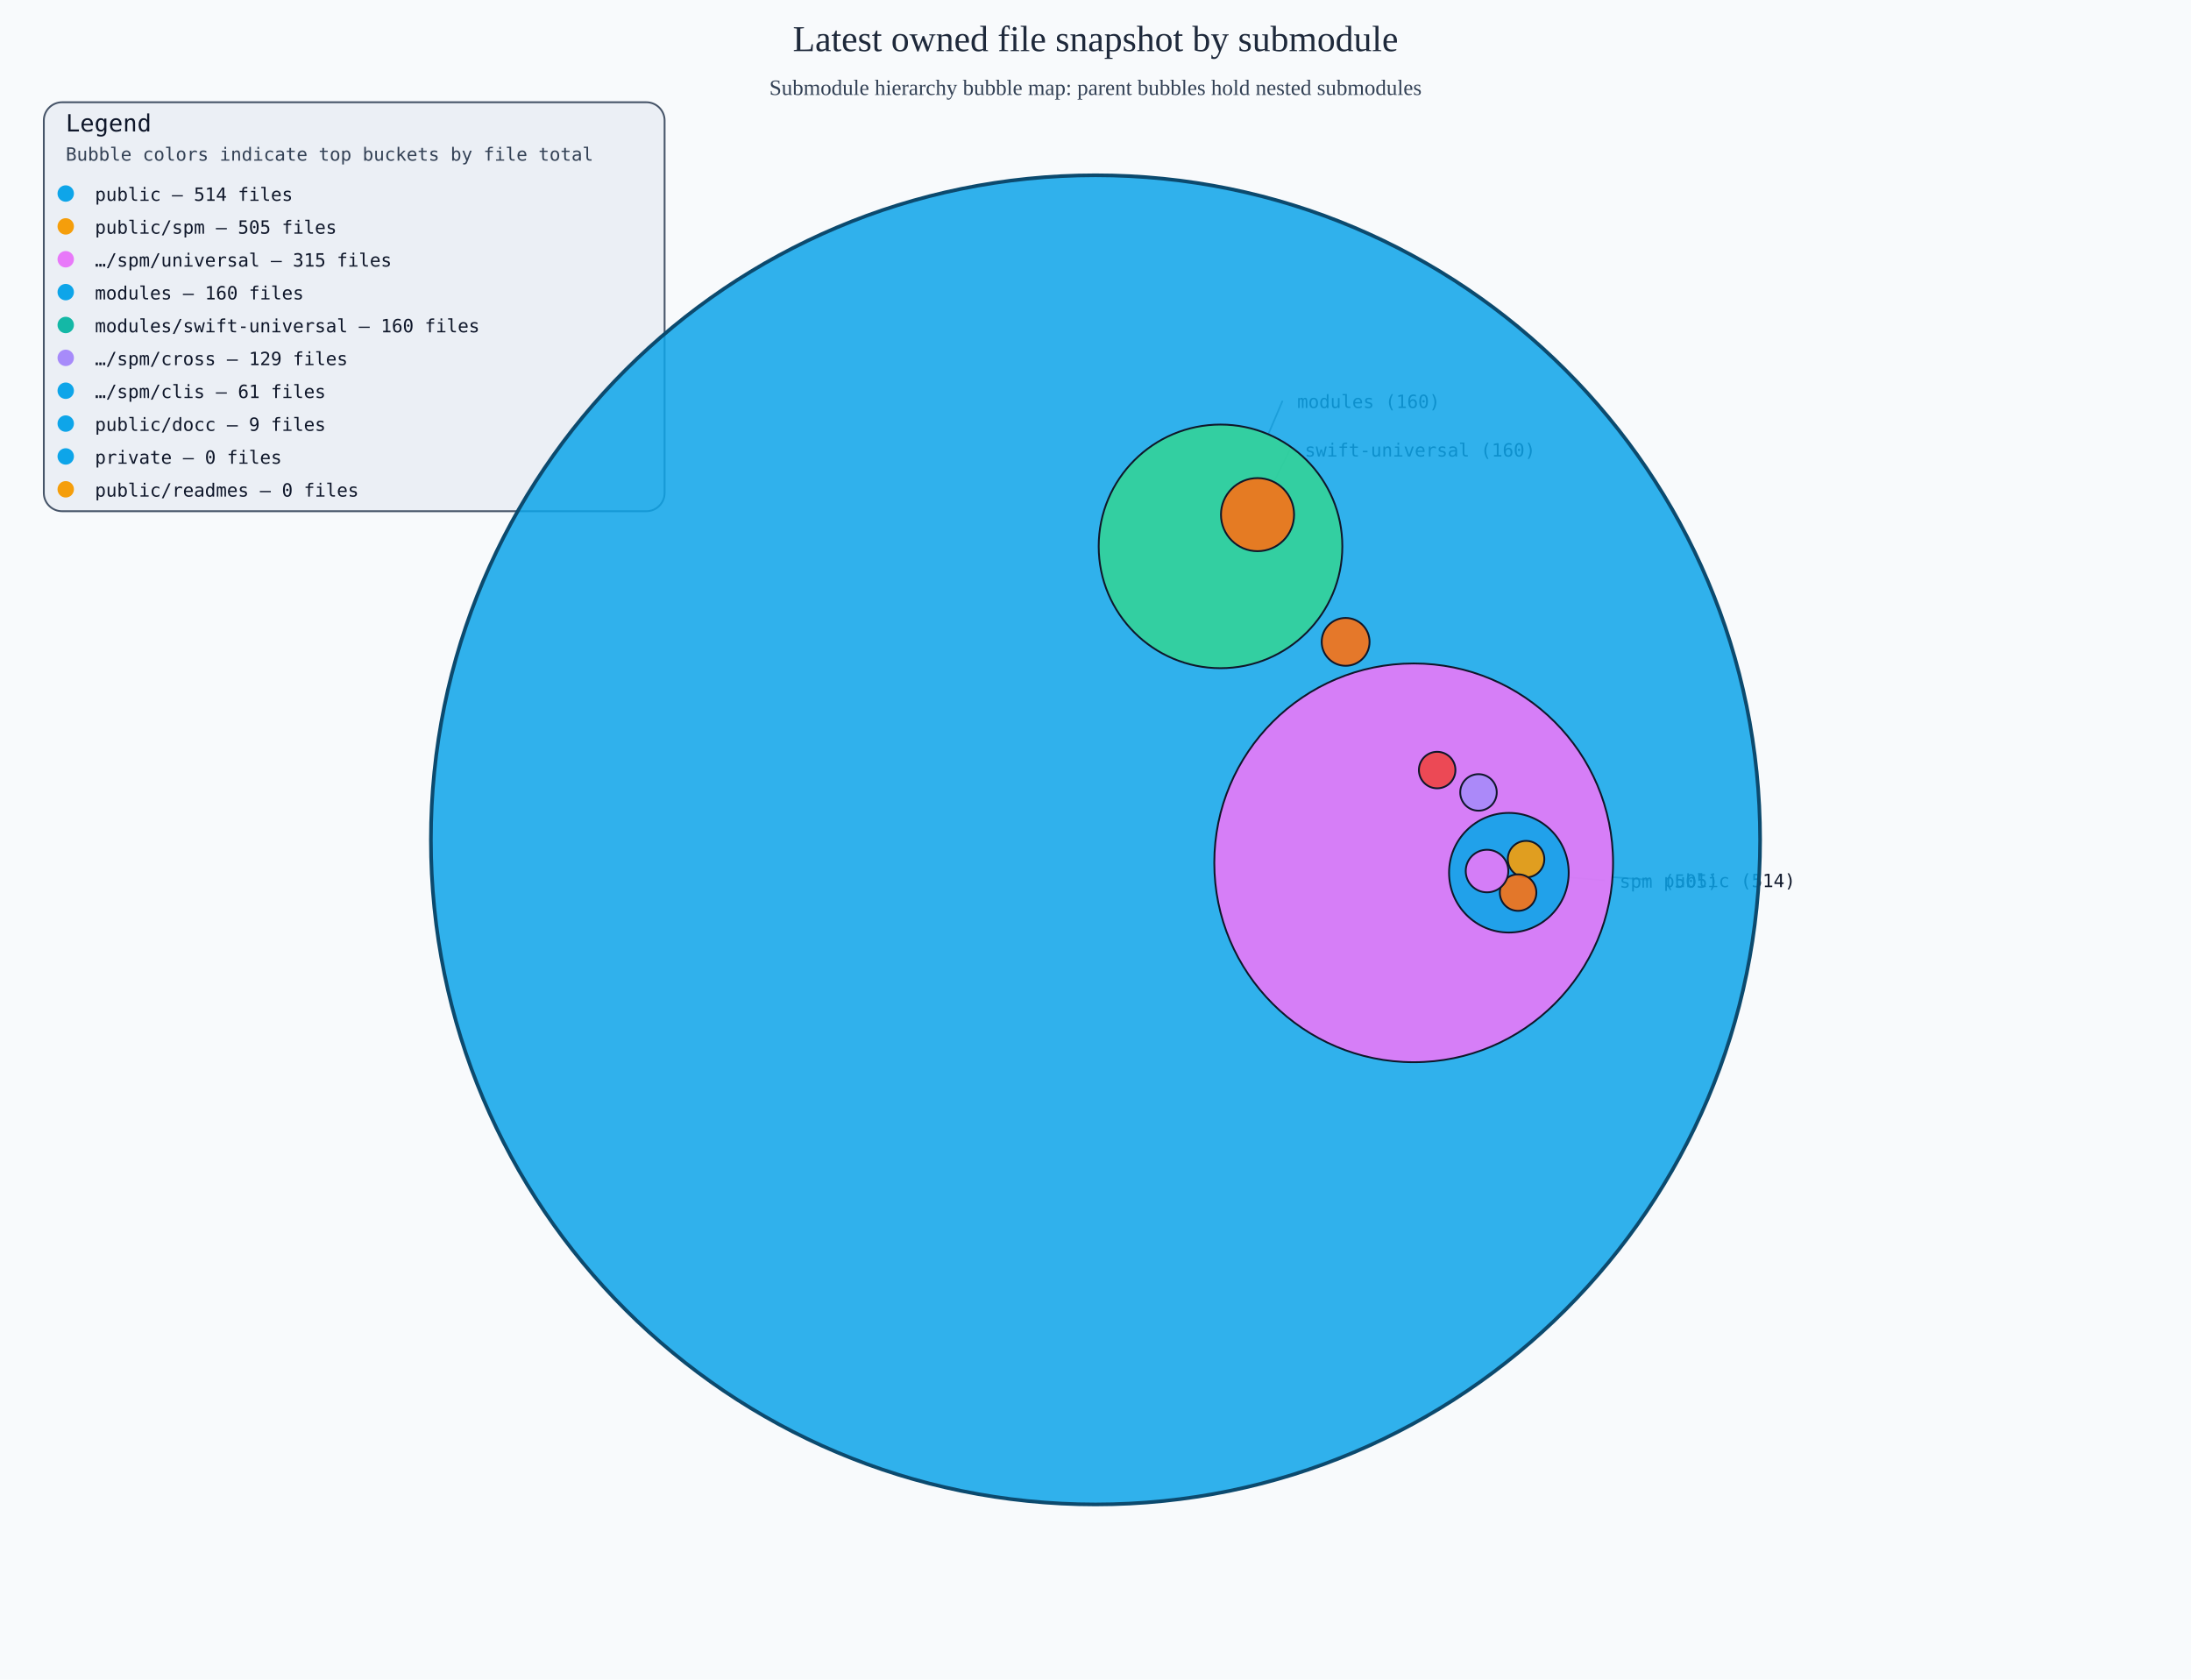
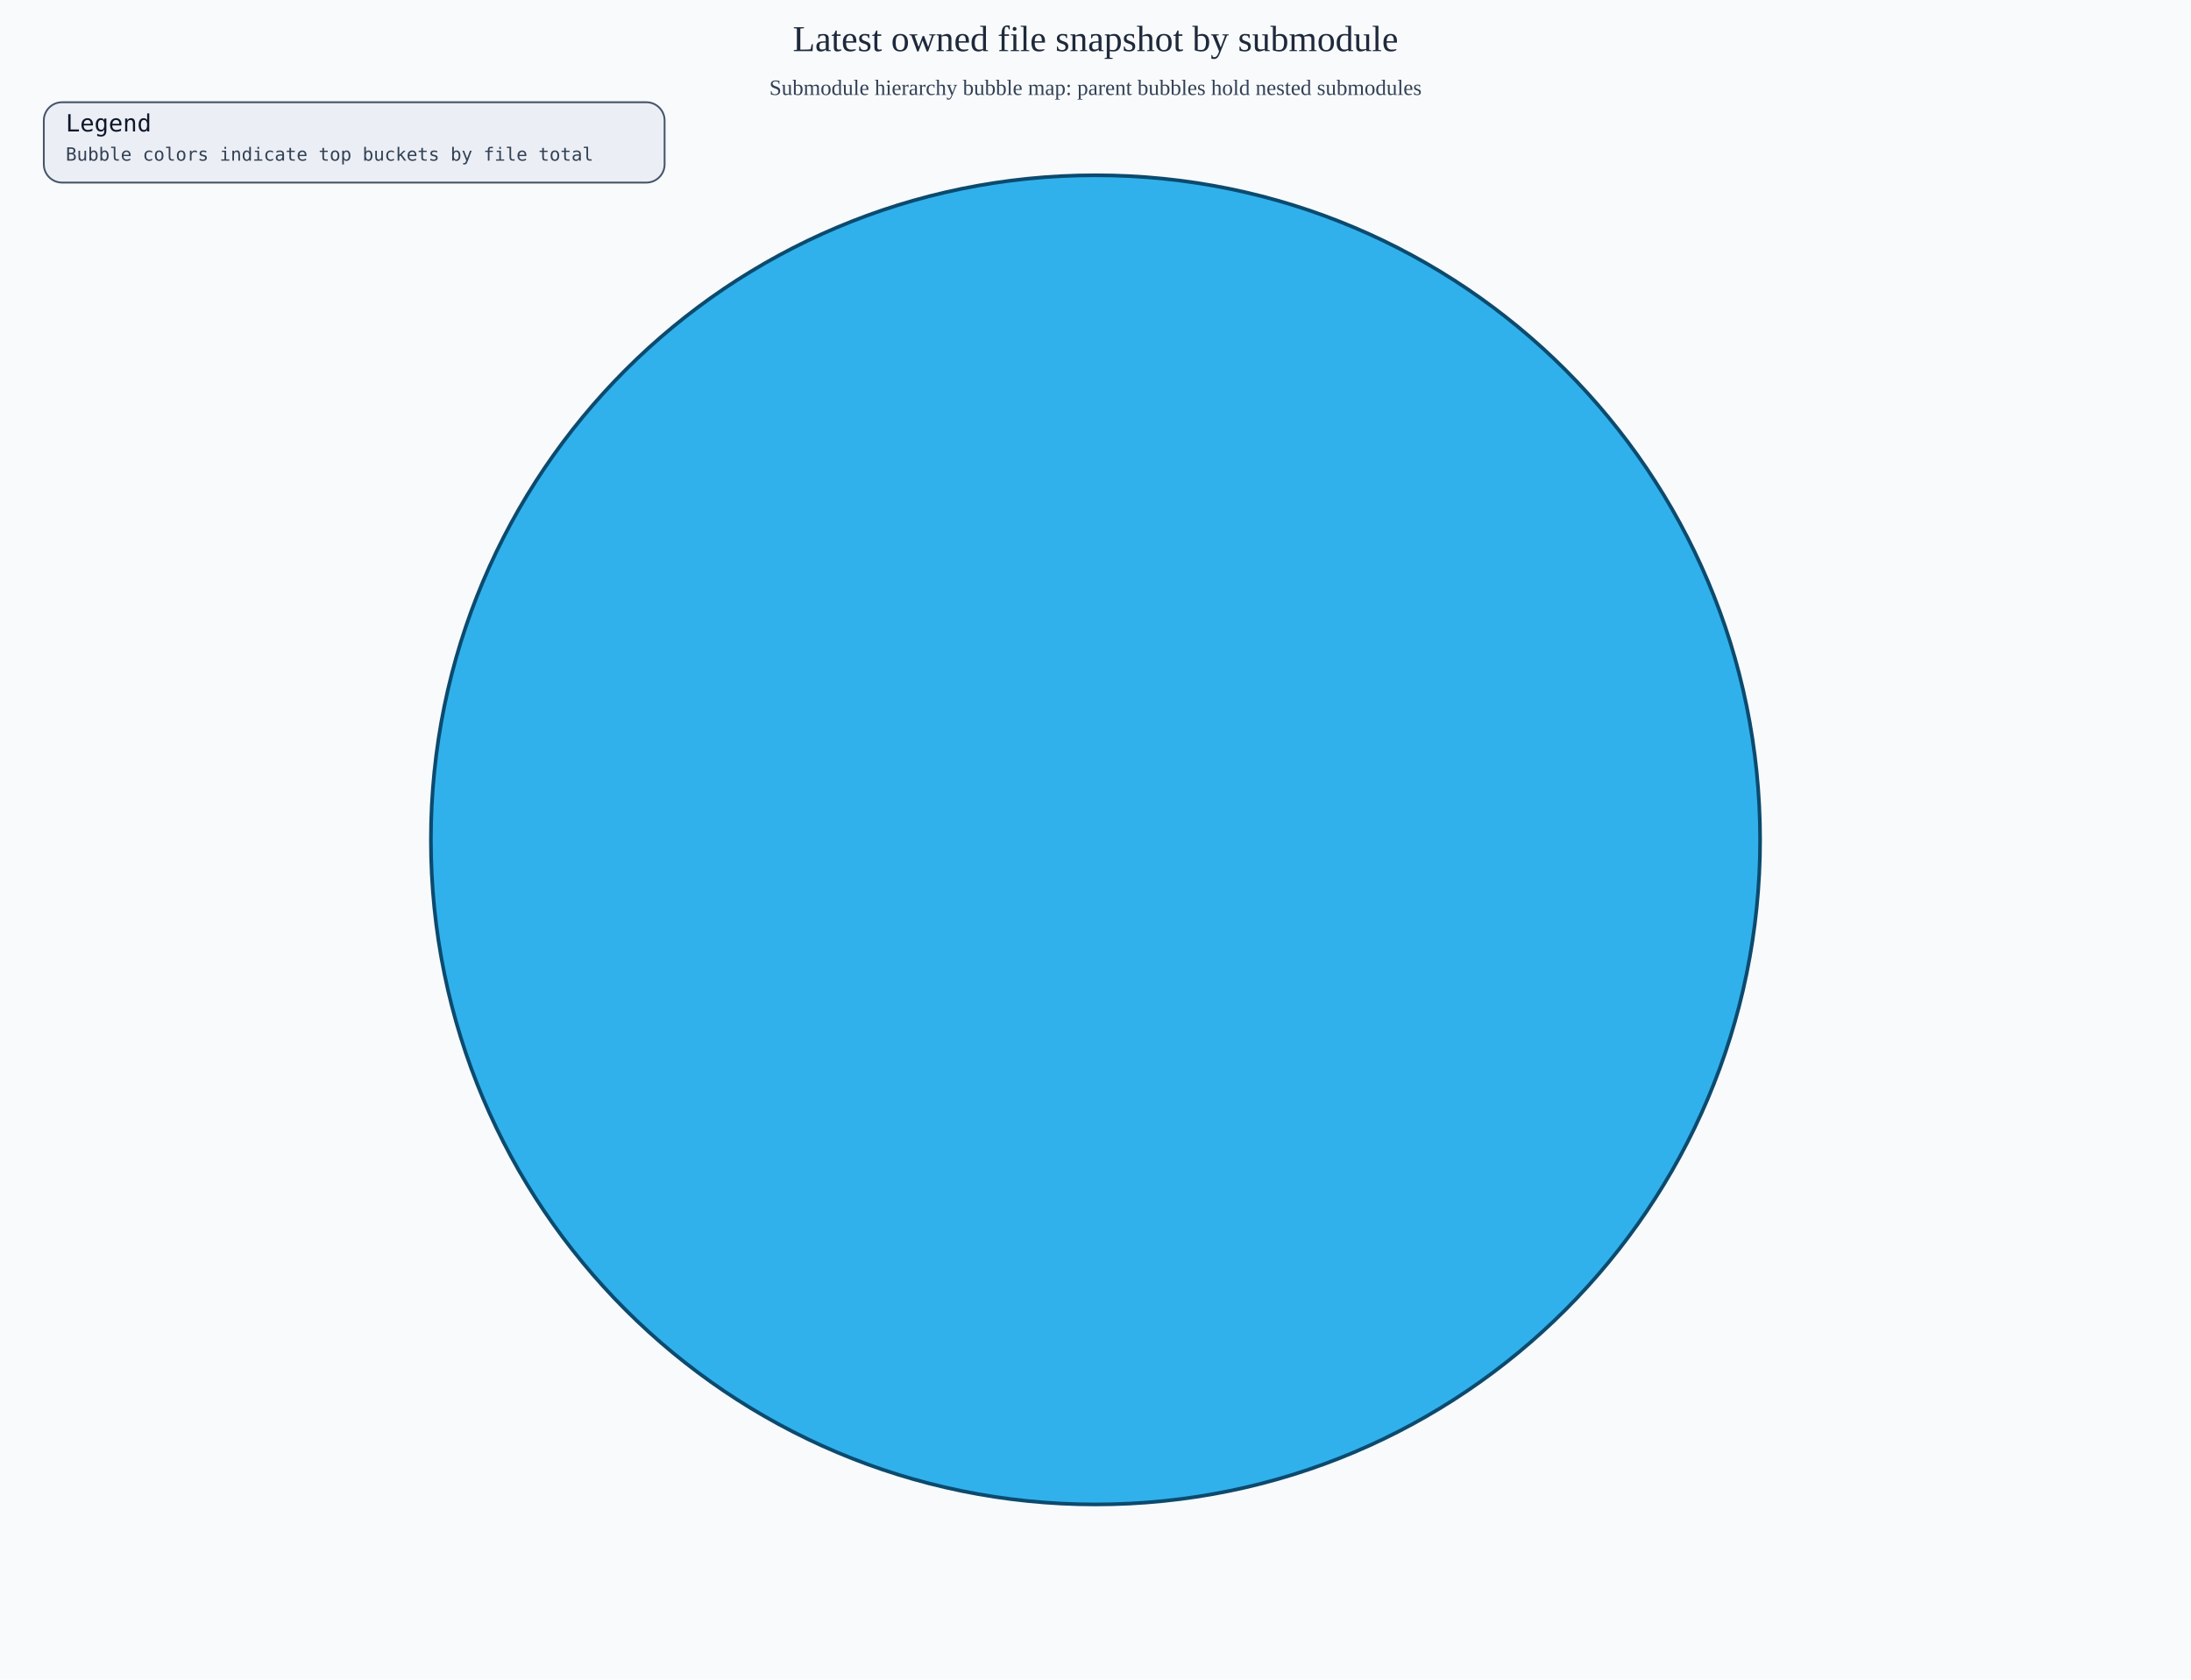
<svg xmlns="http://www.w3.org/2000/svg" viewBox="0 0 1200 920">
  <rect x="0" y="0" width="1200" height="920" fill="#f8fafc" />
  <text x="600" y="28" text-anchor="middle" font-size="20" fill="#1e293b">Latest owned file snapshot by submodule</text>
  <text x="600" y="52" text-anchor="middle" font-size="12" fill="#334155">Submodule hierarchy bubble map: parent bubbles hold nested submodules</text>
-   <rect x="24.0" y="56.0" width="340.0" height="224.0" fill="#e2e8f0" fill-opacity="0.6" stroke="#475569" stroke-width="1" rx="10" />
+   <rect x="24.0" y="56.0" width="340.0" height="44.0" fill="#e2e8f0" fill-opacity="0.6" stroke="#475569" stroke-width="1" rx="10" />
  <text x="36.0" y="72.0" font-size="13" fill="#0f172a" font-family="monospace">Legend</text>
  <text x="36.0" y="88.0" font-size="10" fill="#334155" font-family="monospace">Bubble colors indicate top buckets by file total</text>
-   <circle cx="36.0" cy="106.0" r="4.5" fill="#0ea5e9" />
-   <text x="52.0" y="110.0" font-size="10" fill="#0f172a" font-family="monospace" alignment-baseline="middle">public — 514 files</text>
-   <circle cx="36.0" cy="124.0" r="4.5" fill="#f59e0b" />
-   <text x="52.0" y="128.0" font-size="10" fill="#0f172a" font-family="monospace" alignment-baseline="middle">public/spm — 505 files</text>
-   <circle cx="36.0" cy="142.0" r="4.5" fill="#e879f9" />
-   <text x="52.0" y="146.0" font-size="10" fill="#0f172a" font-family="monospace" alignment-baseline="middle">…/spm/universal — 315 files</text>
-   <circle cx="36.0" cy="160.0" r="4.5" fill="#0ea5e9" />
-   <text x="52.0" y="164.0" font-size="10" fill="#0f172a" font-family="monospace" alignment-baseline="middle">modules — 160 files</text>
-   <circle cx="36.0" cy="178.0" r="4.5" fill="#14b8a6" />
-   <text x="52.0" y="182.0" font-size="10" fill="#0f172a" font-family="monospace" alignment-baseline="middle">modules/swift-universal — 160 files</text>
-   <circle cx="36.0" cy="196.0" r="4.5" fill="#a78bfa" />
-   <text x="52.0" y="200.0" font-size="10" fill="#0f172a" font-family="monospace" alignment-baseline="middle">…/spm/cross — 129 files</text>
-   <circle cx="36.0" cy="214.0" r="4.5" fill="#0ea5e9" />
-   <text x="52.0" y="218.0" font-size="10" fill="#0f172a" font-family="monospace" alignment-baseline="middle">…/spm/clis — 61 files</text>
-   <circle cx="36.0" cy="232.0" r="4.5" fill="#0ea5e9" />
-   <text x="52.0" y="236.0" font-size="10" fill="#0f172a" font-family="monospace" alignment-baseline="middle">public/docc — 9 files</text>
-   <circle cx="36.0" cy="250.0" r="4.5" fill="#0ea5e9" />
-   <text x="52.0" y="254.0" font-size="10" fill="#0f172a" font-family="monospace" alignment-baseline="middle">private — 0 files</text>
-   <circle cx="36.0" cy="268.0" r="4.5" fill="#f59e0b" />
-   <text x="52.0" y="272.0" font-size="10" fill="#0f172a" font-family="monospace" alignment-baseline="middle">public/readmes — 0 files</text>
-   <line x1="881.69" y1="480.34" x2="903.13" y2="481.89" stroke="#334155" stroke-width="0.9" stroke-opacity="0.7" />
-   <text x="911.13" y="485.89" text-anchor="start" fill="#0f172a" font-size="10" font-family="monospace">public (514)</text>
-   <line x1="857.56" y1="480.48" x2="879.00" y2="482.18" stroke="#334155" stroke-width="0.9" stroke-opacity="0.7" />
-   <text x="887.00" y="486.18" text-anchor="start" fill="#0f172a" font-size="10" font-family="monospace">spm (505)</text>
-   <line x1="694.03" y1="239.25" x2="702.46" y2="219.47" stroke="#334155" stroke-width="0.9" stroke-opacity="0.7" />
-   <text x="710.46" y="223.47" text-anchor="start" fill="#0f172a" font-size="10" font-family="monospace">modules (160)</text>
-   <line x1="697.00" y1="265.30" x2="706.59" y2="246.06" stroke="#334155" stroke-width="0.9" stroke-opacity="0.7" />
-   <text x="714.59" y="250.06" text-anchor="start" fill="#0f172a" font-size="10" font-family="monospace">swift-universal (160)</text>
  <g font-family="monospace" font-size="11">
    <circle cx="600.0" cy="460.0" r="364.0" fill="#0ea5e9" fill-opacity="0.85" stroke="#0c4a6e" stroke-width="2" />
  </g>
-   <g font-family="monospace" font-size="11">
-     <circle cx="668.472" cy="299.256" r="66.719" fill="#34d399" fill-opacity="0.90" stroke="#0f172a" stroke-width="1" />
-   </g>
-   <g font-family="monospace" font-size="11">
-     <circle cx="688.742" cy="281.873" r="20.016" fill="#f97316" fill-opacity="0.90" stroke="#0f172a" stroke-width="1" />
-   </g>
-   <g font-family="monospace" font-size="11">
-     <circle cx="736.995" cy="351.56" r="13.104" fill="#f97316" fill-opacity="0.90" stroke="#0f172a" stroke-width="1" />
-   </g>
-   <g font-family="monospace" font-size="11">
-     <circle cx="774.266" cy="472.585" r="109.2" fill="#e879f9" fill-opacity="0.90" stroke="#0f172a" stroke-width="1" />
-   </g>
-   <g font-family="monospace" font-size="11">
-     <circle cx="787.133" cy="421.773" r="10.0" fill="#ef4444" fill-opacity="0.90" stroke="#0f172a" stroke-width="1" />
-   </g>
-   <g font-family="monospace" font-size="11">
-     <circle cx="809.766" cy="434.021" r="10.0" fill="#a78bfa" fill-opacity="0.90" stroke="#0f172a" stroke-width="1" />
-   </g>
-   <g font-family="monospace" font-size="11">
-     <circle cx="826.402" cy="478" r="32.76" fill="#0ea5e9" fill-opacity="0.90" stroke="#0f172a" stroke-width="1" />
-   </g>
-   <g font-family="monospace" font-size="11">
-     <circle cx="835.819" cy="470.563" r="10.0" fill="#f59e0b" fill-opacity="0.90" stroke="#0f172a" stroke-width="1" />
-   </g>
-   <g font-family="monospace" font-size="11">
-     <circle cx="831.455" cy="488.884" r="10.0" fill="#f97316" fill-opacity="0.90" stroke="#0f172a" stroke-width="1" />
-   </g>
-   <g font-family="monospace" font-size="11">
-     <circle cx="814.437" cy="477.081" r="11.66" fill="#e879f9" fill-opacity="0.90" stroke="#0f172a" stroke-width="1" />
-   </g>
</svg>
